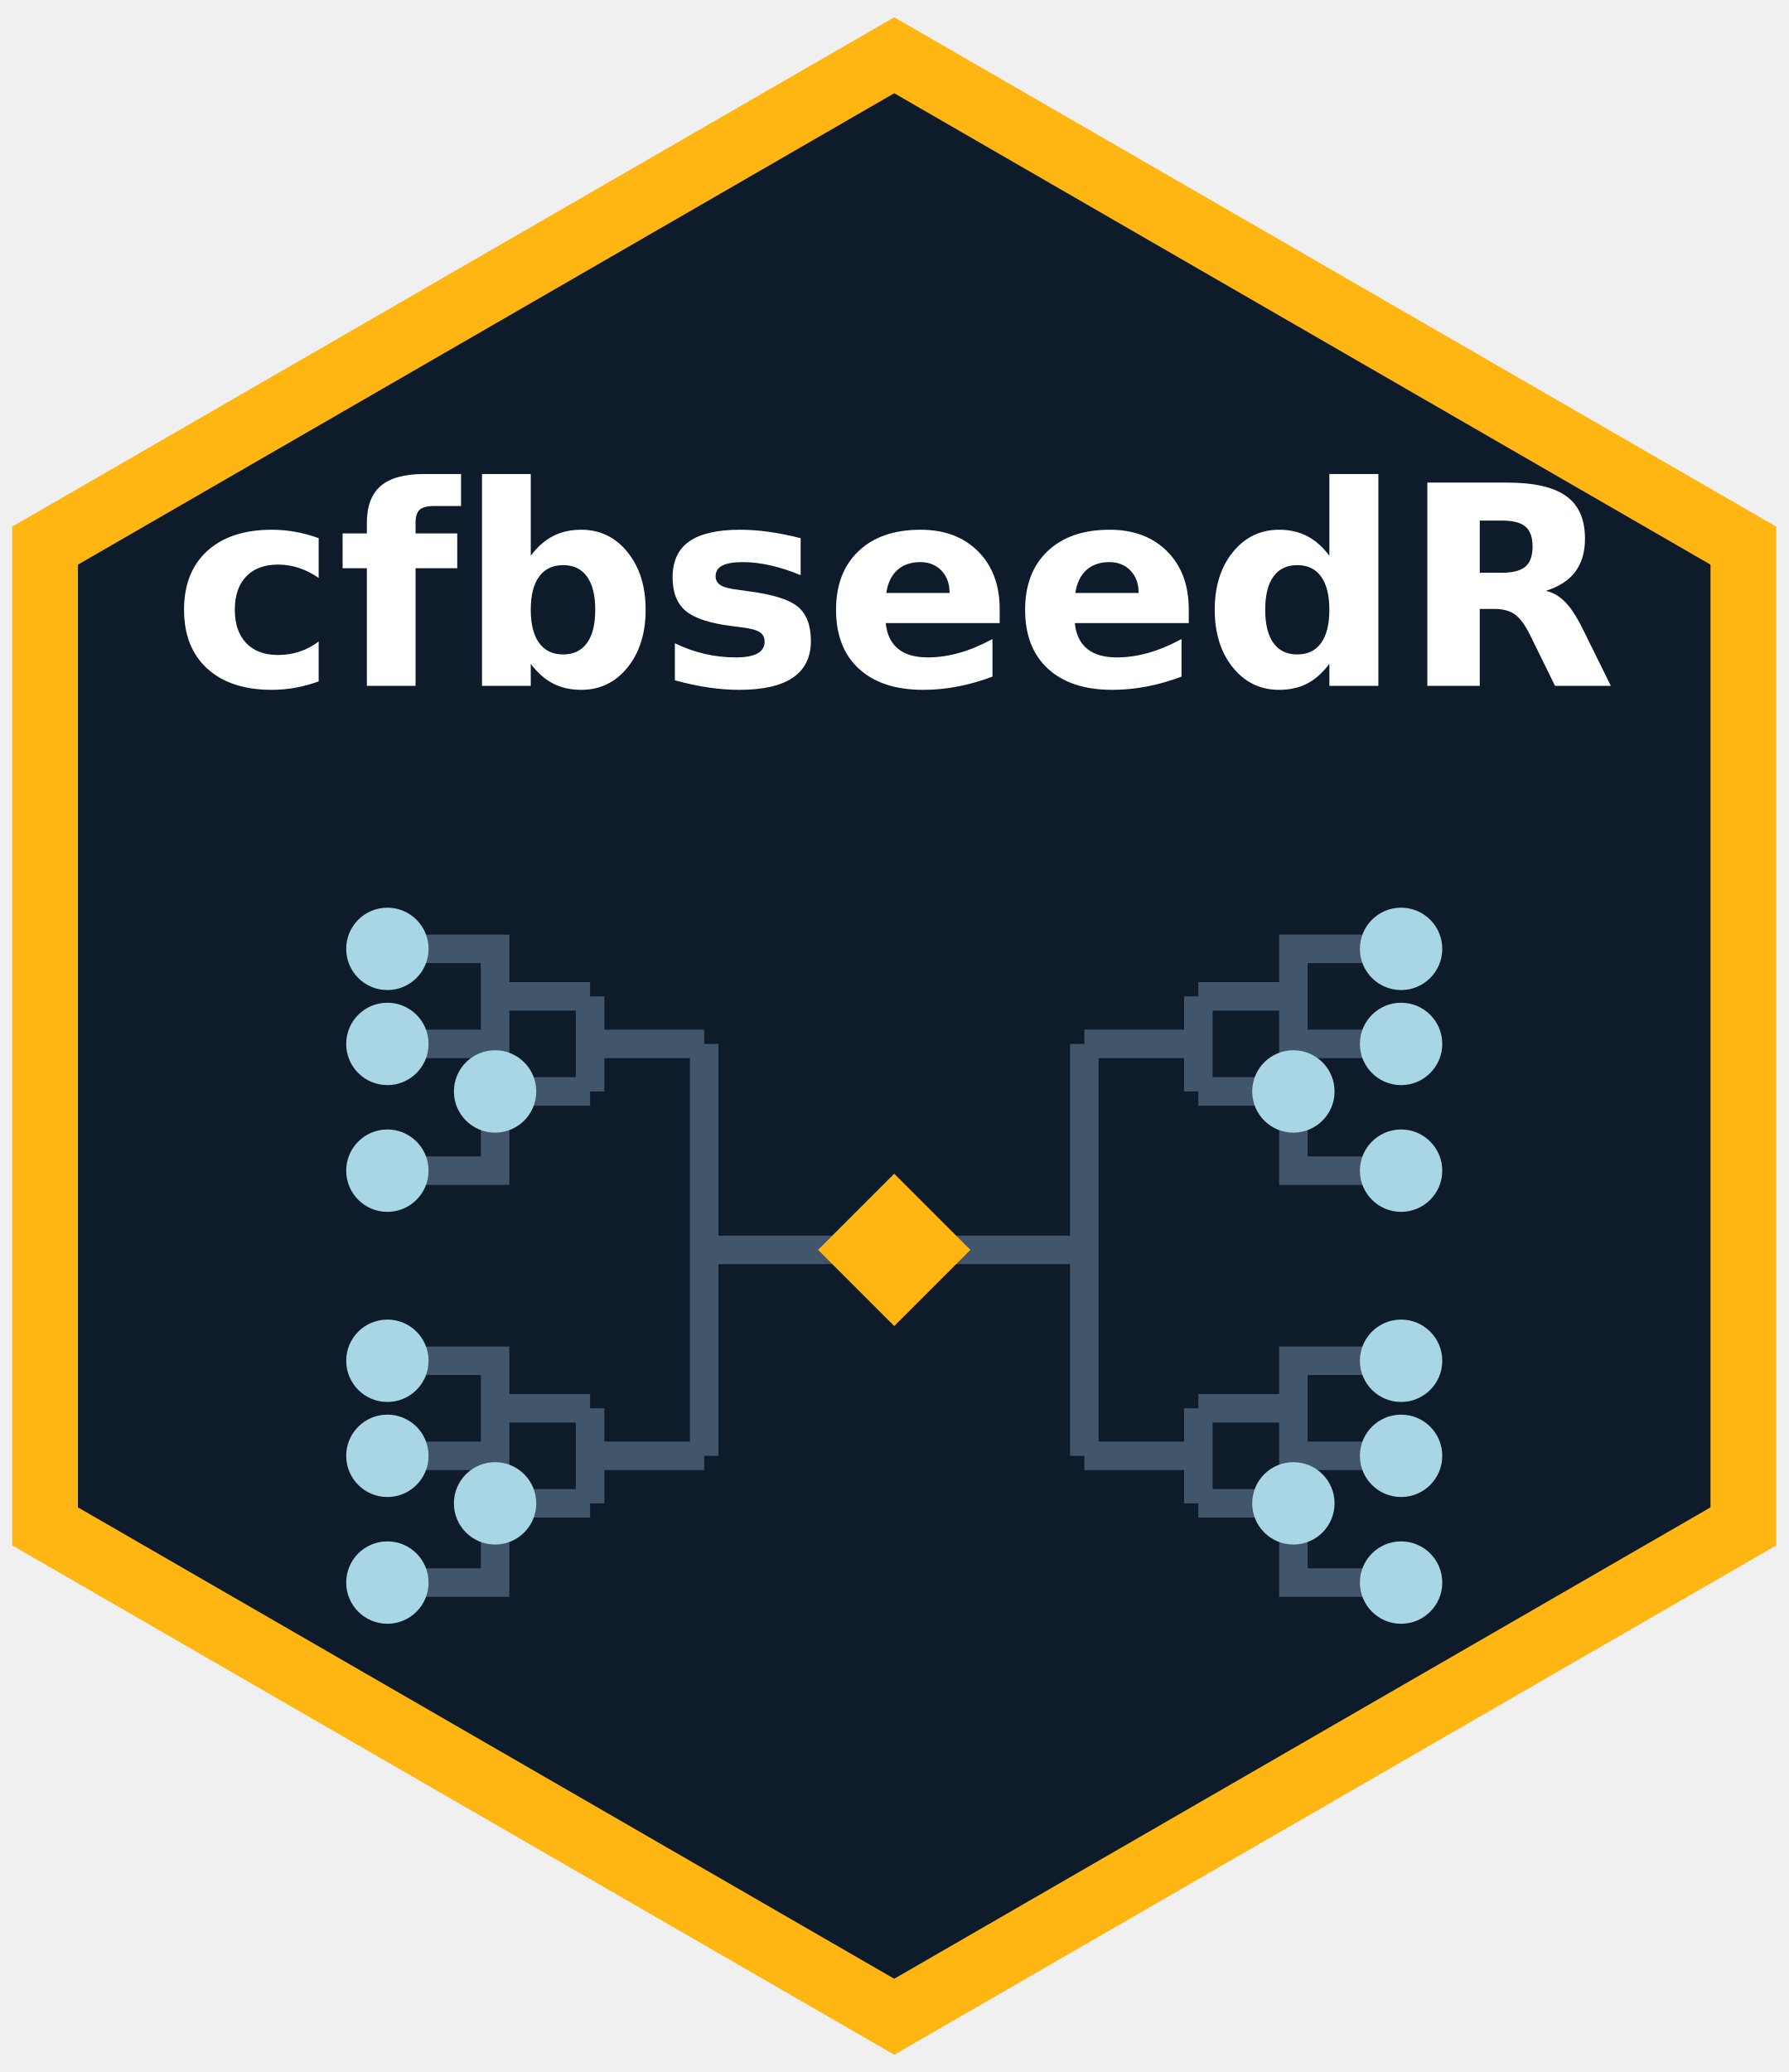
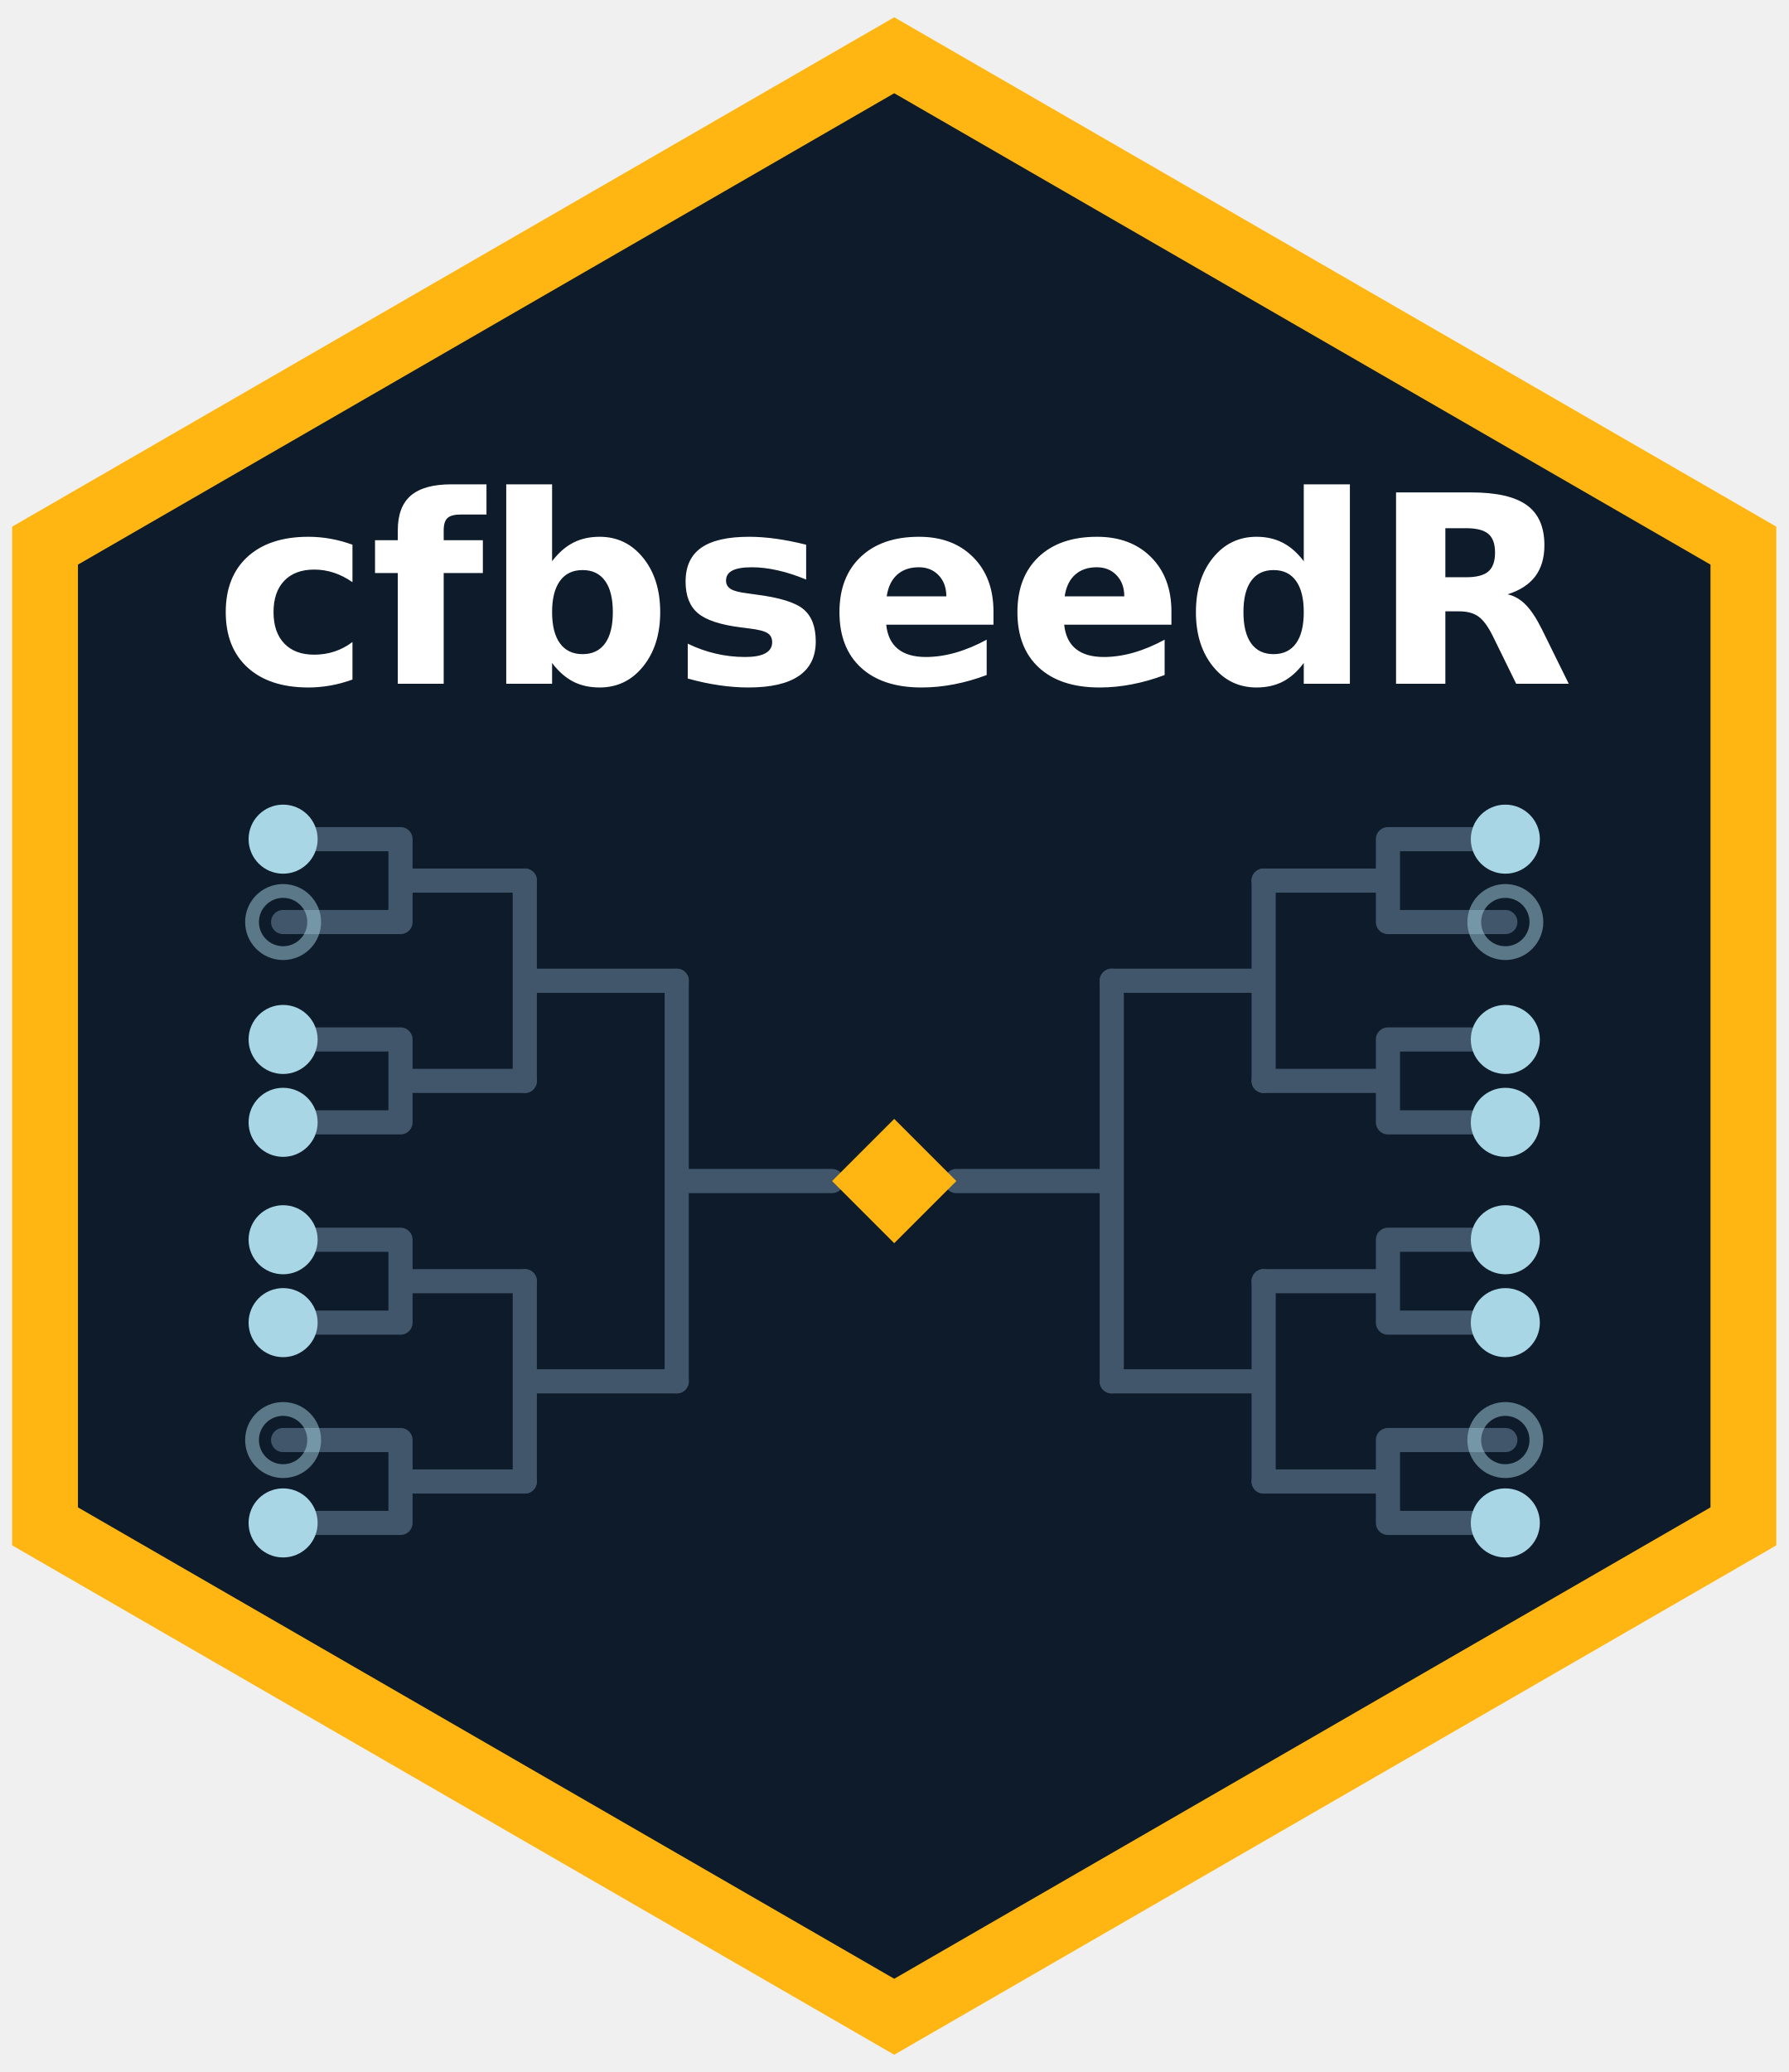
<svg xmlns="http://www.w3.org/2000/svg" width="518" height="600" viewBox="0 0 518 600">
  <defs>
    <clipPath id="hexclip">
      <polygon points="259,29 493.69,164.5 493.69,435.5 259,571 24.31,435.5 24.31,164.5" />
    </clipPath>
  </defs>
  <polygon points="259,5 514.48,152.5 514.48,447.5 259,595 3.52,447.5 3.52,152.5" fill="#FFB612" />
  <polygon points="259,27 495.42,163.5 495.42,436.5 259,573 22.58,436.5 22.58,163.5" fill="#0D1B2A" />
  <g clip-path="url(#hexclip)">
-     <g transform="translate(24.117 28.873) scale(0.91752)">
-       <text x="256" y="185" font-family="'DejaVu Sans','Segoe UI',Verdana,sans-serif" font-size="88" font-weight="600" fill="#FFFFFF" text-anchor="middle">cfbseedR</text>
-       <g stroke="#41566B" stroke-width="9" fill="none">
-         <path d="M96,268 h34 v30 h-34 M130,283 h30" />
-         <path d="M96,338 h34 v-25 M130,313 h30" />
-         <path d="M96,398 h34 v30 h-34 M130,413 h30" />
-         <path d="M96,468 h34 v-25 M130,443 h30" />
-         <path d="M160,283 v30 M160,298 h36" />
-         <path d="M160,413 v30 M160,428 h36" />
-         <path d="M196,298 v130 M196,363 h42" />
-         <path d="M416,268 h-34 v30 h34 M382,283 h-30" />
-         <path d="M416,338 h-34 v-25 M382,313 h-30" />
-         <path d="M416,398 h-34 v30 h34 M382,413 h-30" />
-         <path d="M416,468 h-34 v-25 M382,443 h-30" />
-         <path d="M352,283 v30 M352,298 h-36" />
-         <path d="M352,413 v30 M352,428 h-36" />
-         <path d="M316,298 v130 M316,363 h-42" />
-       </g>
-       <g fill="#A9D6E5">
-         <circle cx="96" cy="268" r="13" />
-         <circle cx="96" cy="298" r="13" />
-         <circle cx="96" cy="338" r="13" />
-         <circle cx="130" cy="313" r="13" />
-         <circle cx="96" cy="398" r="13" />
-         <circle cx="96" cy="428" r="13" />
-         <circle cx="96" cy="468" r="13" />
-         <circle cx="130" cy="443" r="13" />
-         <circle cx="416" cy="268" r="13" />
-         <circle cx="416" cy="298" r="13" />
-         <circle cx="416" cy="338" r="13" />
-         <circle cx="382" cy="313" r="13" />
-         <circle cx="416" cy="398" r="13" />
-         <circle cx="416" cy="428" r="13" />
-         <circle cx="416" cy="468" r="13" />
-         <circle cx="382" cy="443" r="13" />
-       </g>
-       <rect x="256" y="363" width="34" height="34" fill="#FFB612" transform="rotate(45 256 363) translate(-17 -17)" />
+     <text x="259" y="198" font-family="'DejaVu Sans','Segoe UI',Verdana,sans-serif" font-size="76" font-weight="600" fill="#FFFFFF" text-anchor="middle">cfbseedR</text>
+     <g stroke="#41566B" stroke-width="7" fill="none" stroke-linecap="round" stroke-linejoin="round">
+       <path d="M82,243 H116 V267 H82 M116,255 H152" />
+       <path d="M82,301 H116 V325 H82 M116,313 H152" />
+       <path d="M82,359 H116 V383 H82 M116,371 H152" />
+       <path d="M82,417 H116 V441 H82 M116,429 H152" />
+       <path d="M152,255 V313 M152,284 H196" />
+       <path d="M152,371 V429 M152,400 H196" />
+       <path d="M196,284 V400 M196,342 H241" />
+       <path d="M436,243 H402 V267 H436 M402,255 H366" />
+       <path d="M436,301 H402 V325 H436 M402,313 H366" />
+       <path d="M436,359 H402 V383 H436 M402,371 H366" />
+       <path d="M436,417 H402 V441 H436 M402,429 H366" />
+       <path d="M366,255 V313 M366,284 H322" />
+       <path d="M366,371 V429 M366,400 H322" />
+       <path d="M322,284 V400 M322,342 H277" />
    </g>
+     <g fill="#A9D6E5">
+       <circle cx="82" cy="243" r="10" />
+       <circle cx="82" cy="301" r="10" />
+       <circle cx="82" cy="325" r="10" />
+       <circle cx="82" cy="359" r="10" />
+       <circle cx="82" cy="383" r="10" />
+       <circle cx="82" cy="441" r="10" />
+       <circle cx="436" cy="243" r="10" />
+       <circle cx="436" cy="301" r="10" />
+       <circle cx="436" cy="325" r="10" />
+       <circle cx="436" cy="359" r="10" />
+       <circle cx="436" cy="383" r="10" />
+       <circle cx="436" cy="441" r="10" />
+     </g>
+     <g fill="none" stroke="#A9D6E5" stroke-width="4" stroke-opacity="0.5">
+       <circle cx="82" cy="267" r="9" />
+       <circle cx="82" cy="417" r="9" />
+       <circle cx="436" cy="267" r="9" />
+       <circle cx="436" cy="417" r="9" />
+     </g>
+     <polygon points="259,324 277,342 259,360 241,342" fill="#FFB612" />
  </g>
</svg>
